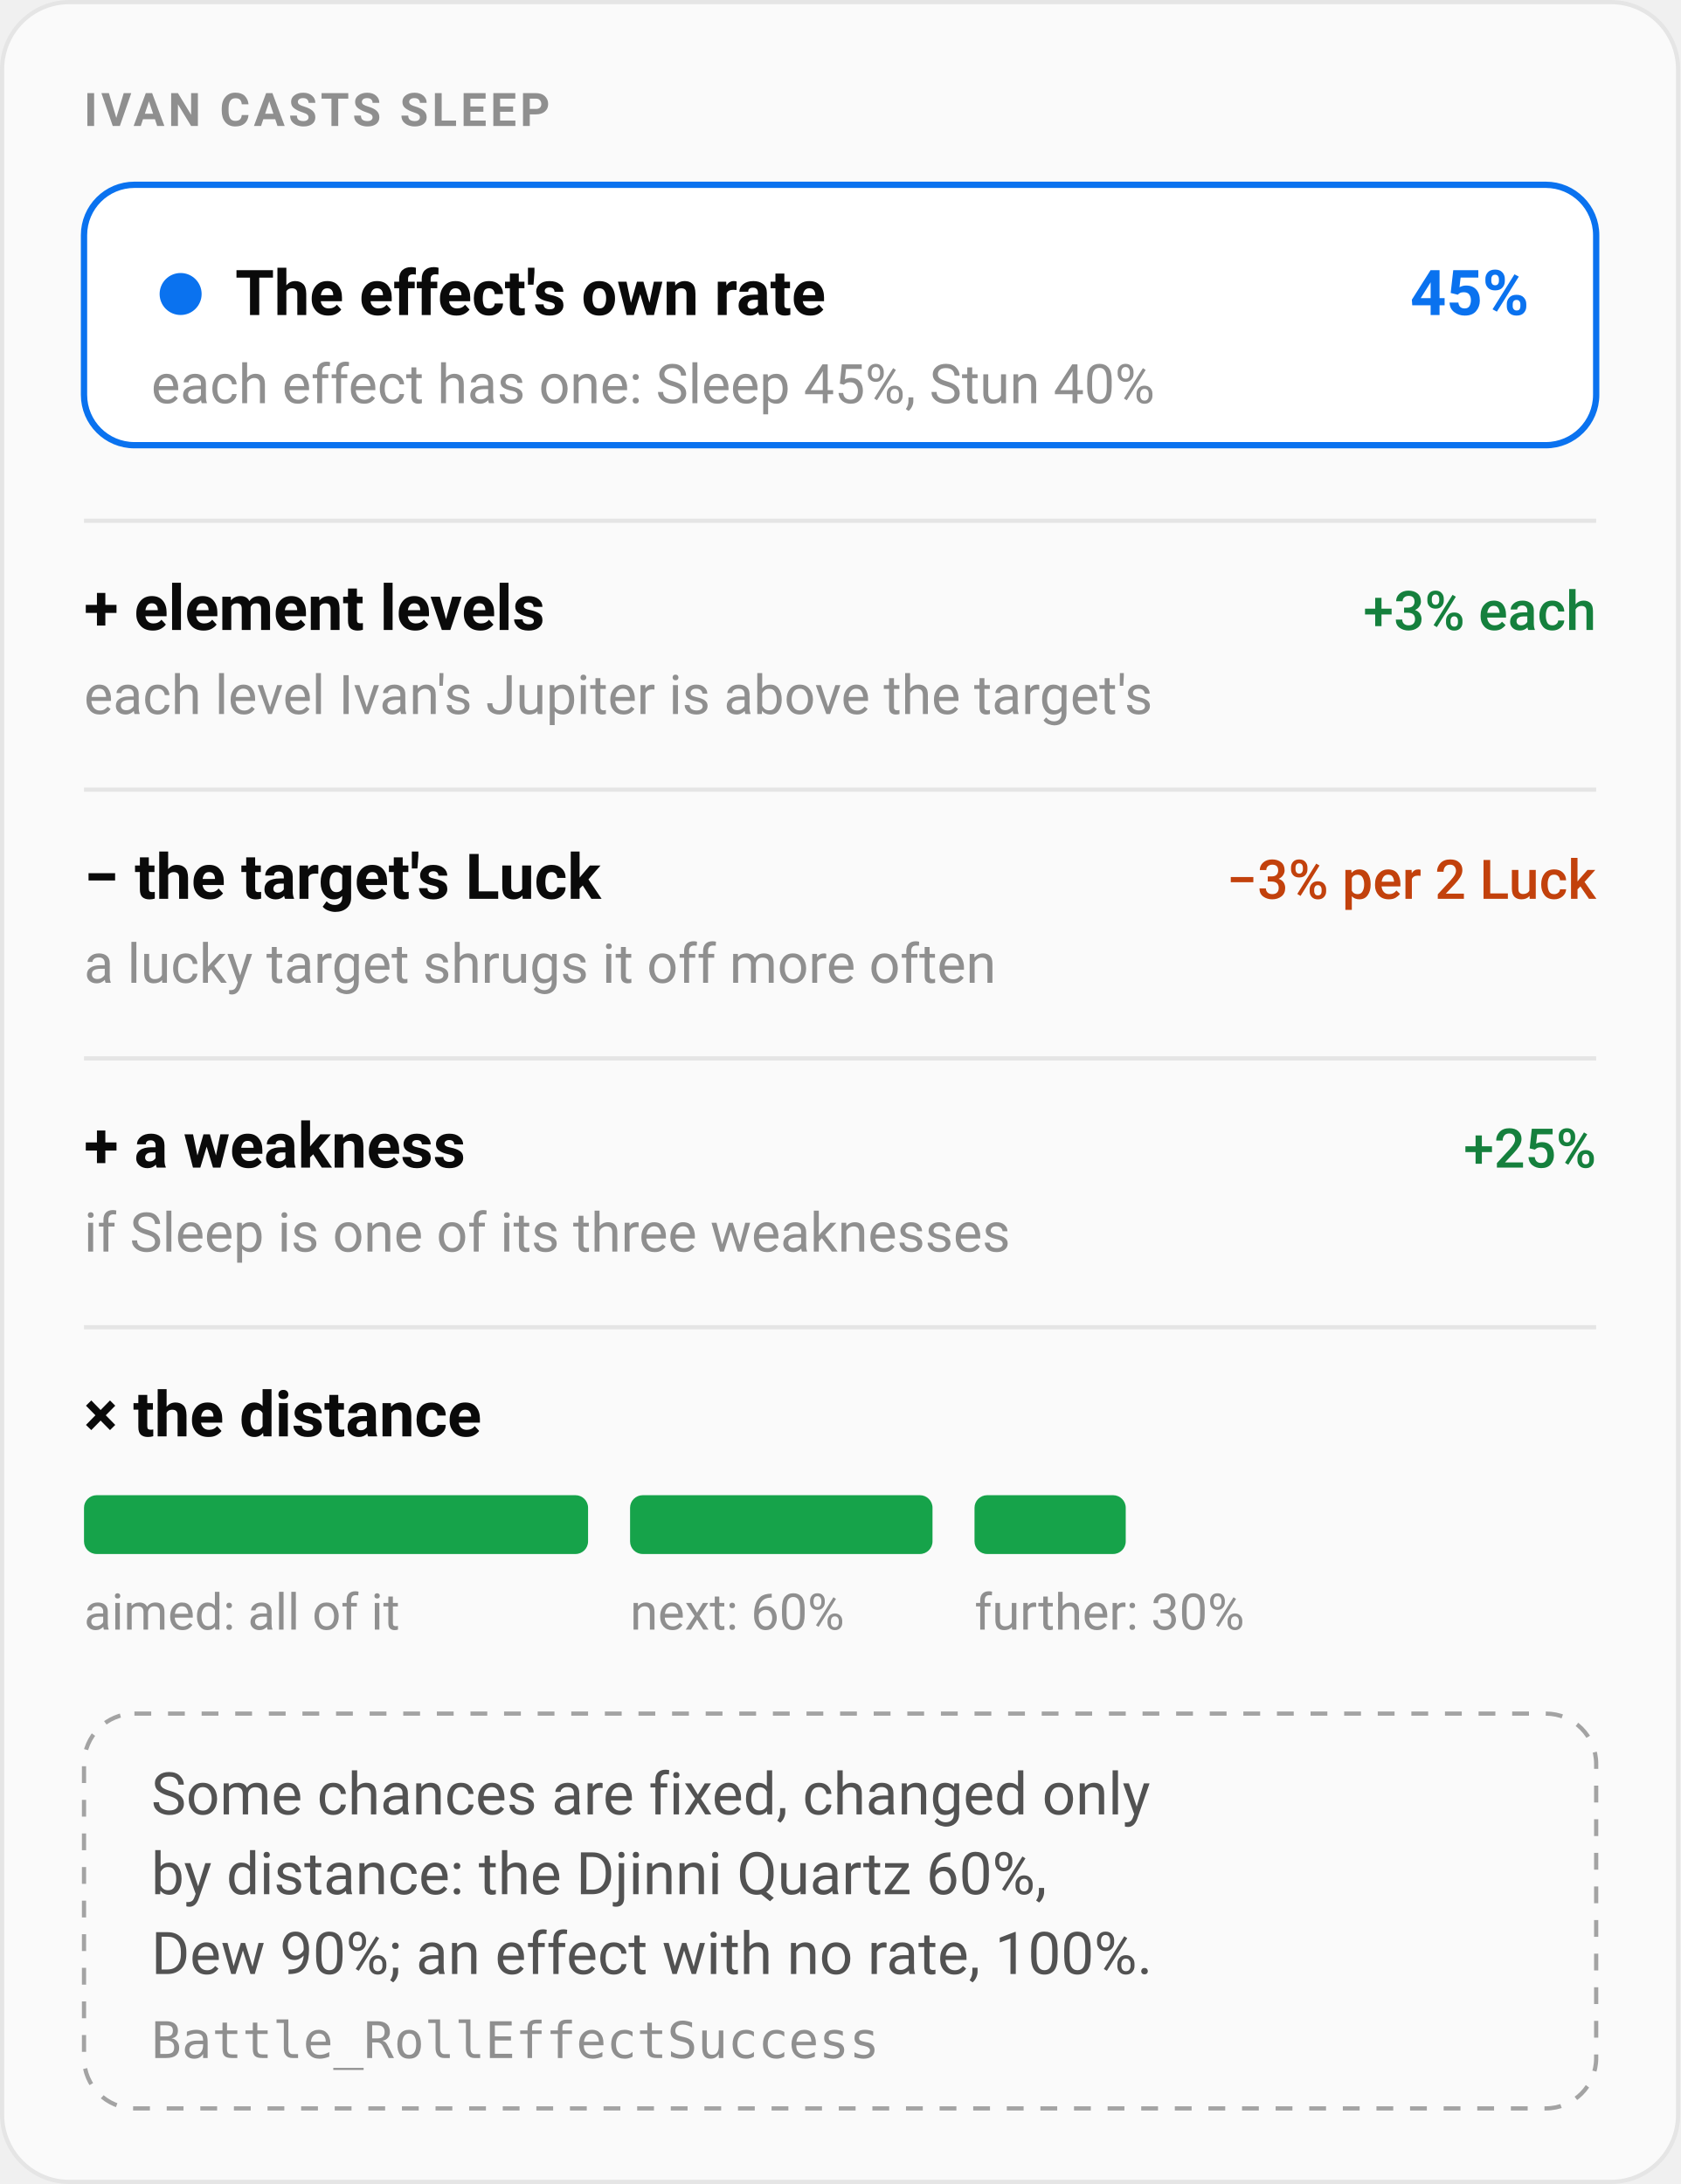
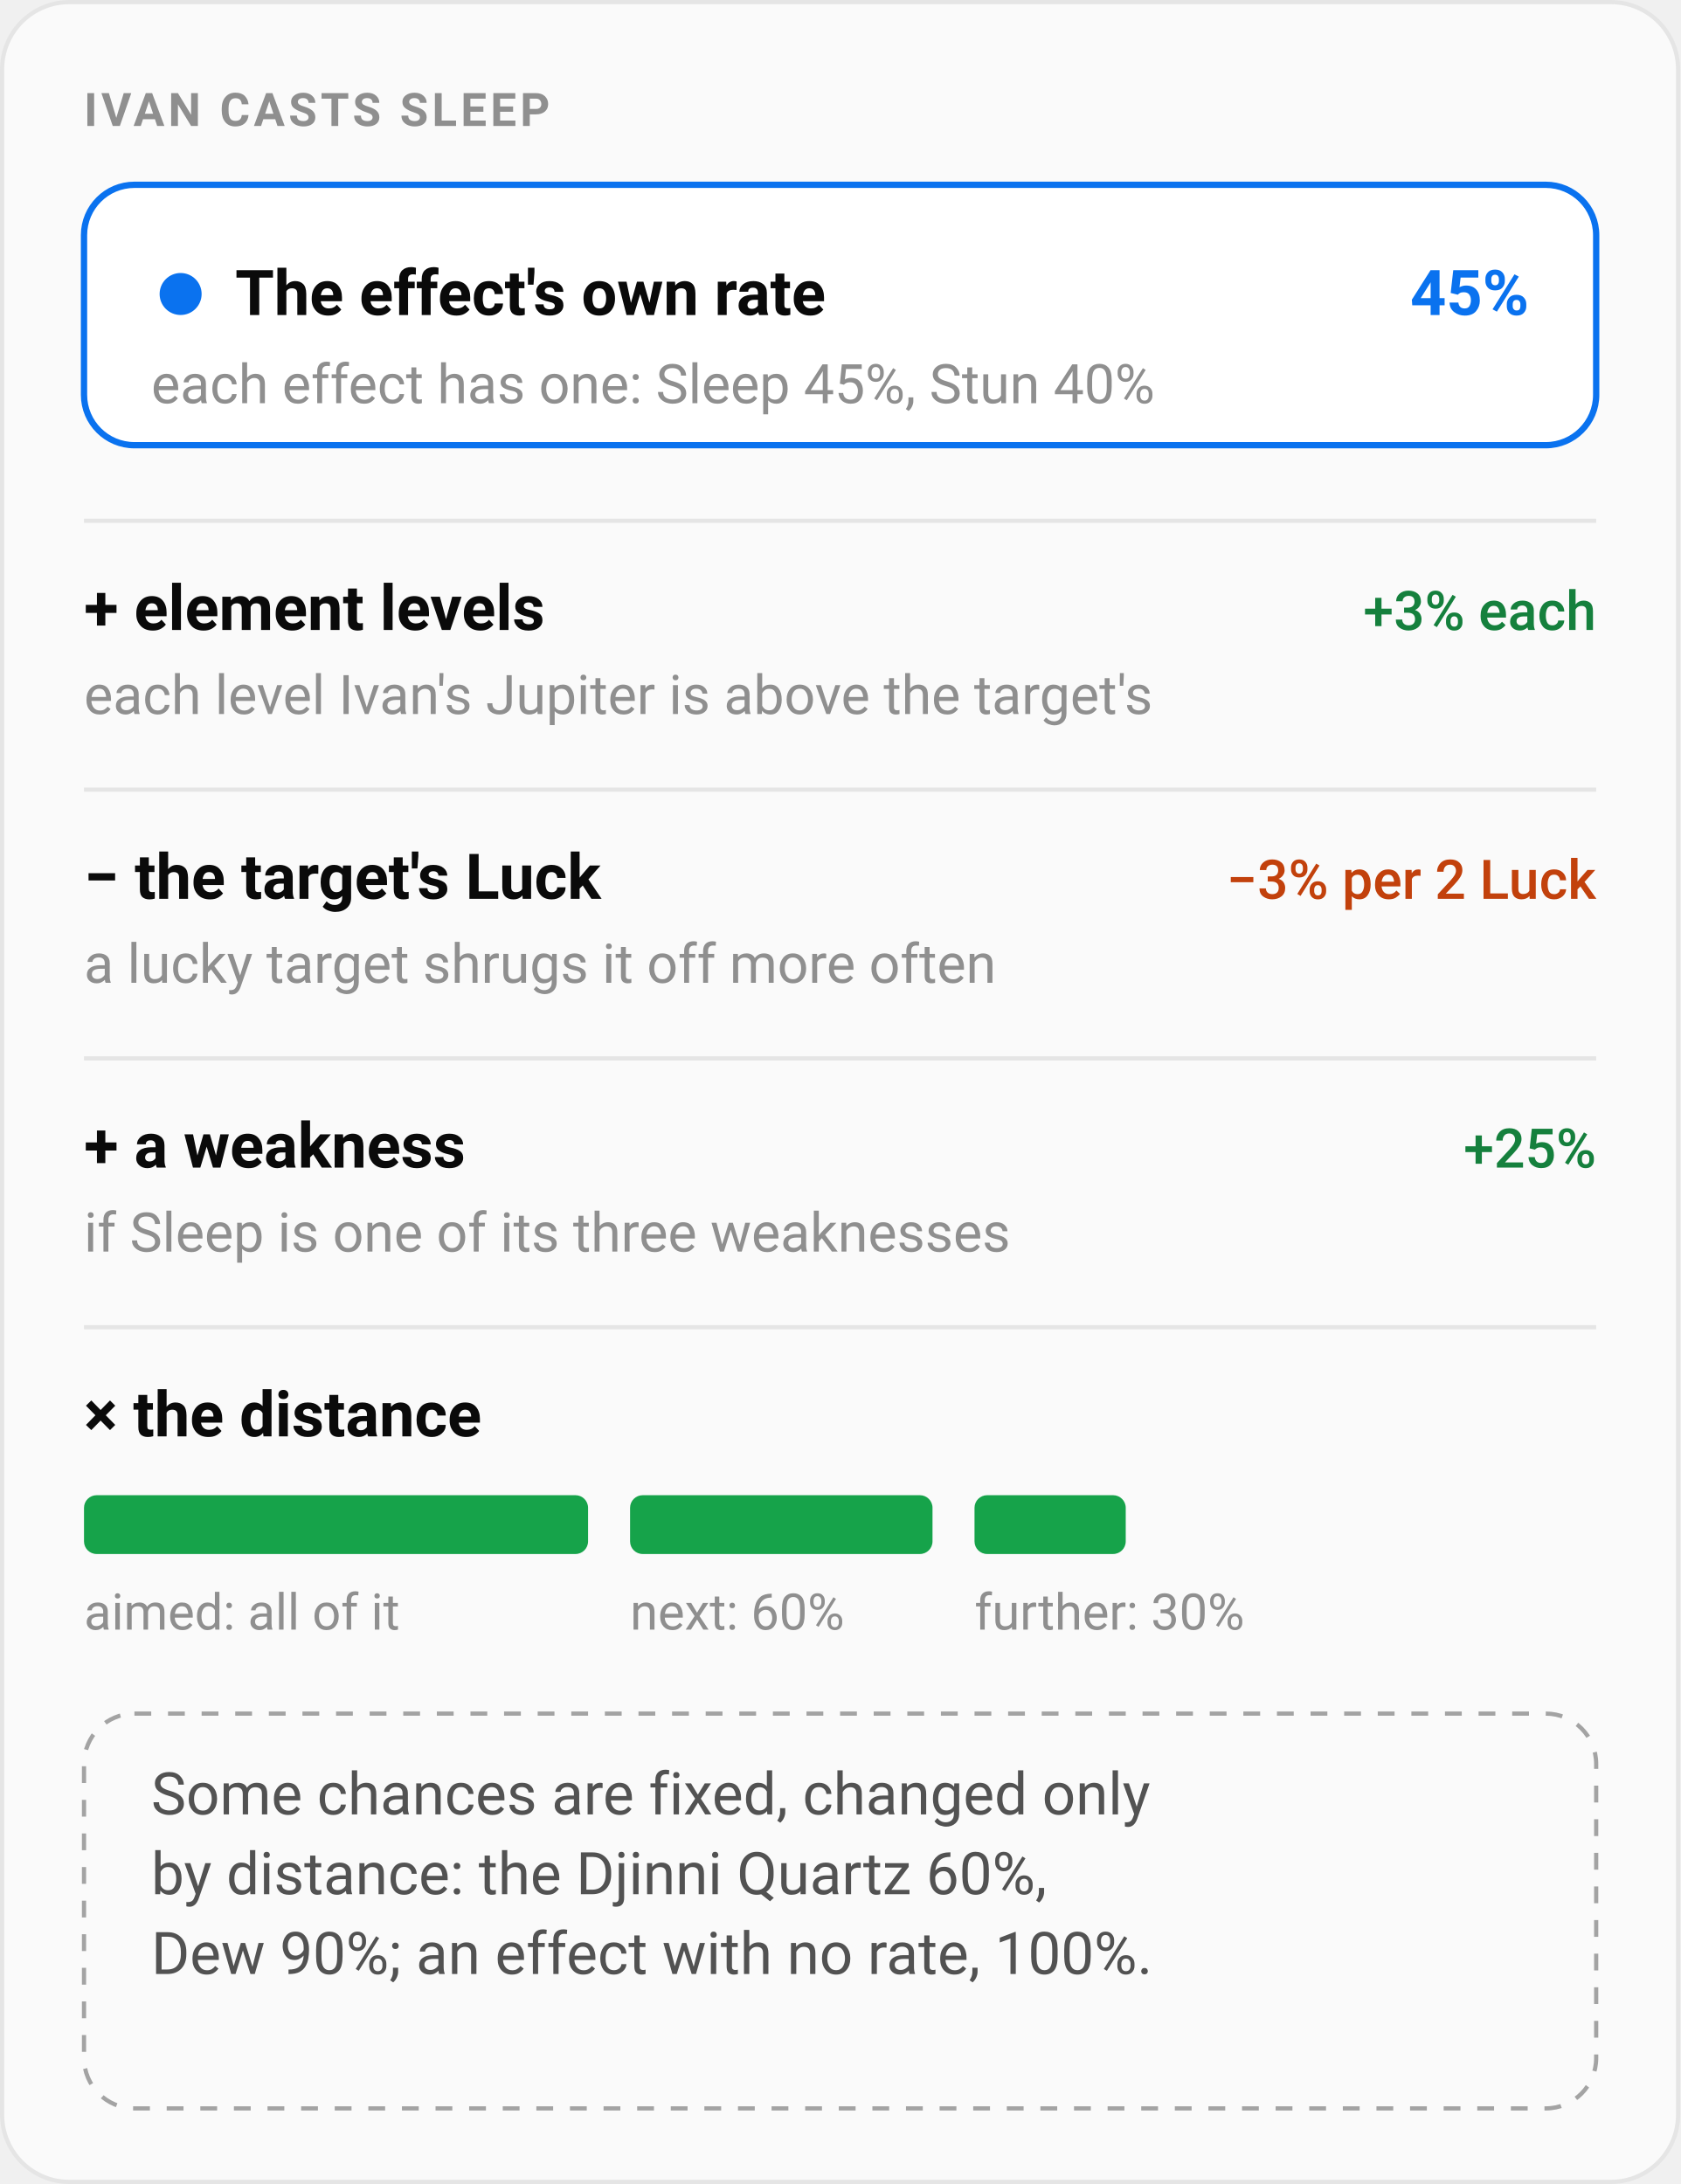
<svg xmlns="http://www.w3.org/2000/svg" width="480" viewBox="0 0 400 520" role="img" aria-labelledby="title desc">
  <style>
    .panel { fill: #fafafa; stroke: #e5e5e5; }
    .card { fill: #ffffff; stroke: #e5e5e5; }
    .card-accent { fill: #ffffff; stroke: #0a72ef; stroke-width: 1.5; }
    .card-exit { fill: #fafafa; stroke: #a3a3a3; stroke-dasharray: 4 4; }
    .chip { fill: #f0f6ff; stroke: #bcd7fb; }
    .chip-exit { fill: #fff3f0; stroke: #f6c3b7; }
    .chip-wait { fill: #f5f5f5; stroke: #d4d4d4; }
    .chip-ok { fill: #effaf2; stroke: #b4e3c2; }
    .h { fill: #0a0a0a; font: 600 15px ui-sans-serif, system-ui, -apple-system, "Segoe UI", Roboto, sans-serif; }
    .big { fill: #0a0a0a; font: 600 17px ui-sans-serif, system-ui, -apple-system, "Segoe UI", Roboto, sans-serif; }
    .p { fill: #525252; font: 400 14px ui-sans-serif, system-ui, -apple-system, "Segoe UI", Roboto, sans-serif; }
    .sub { fill: #8f8f8f; font: 400 13px ui-sans-serif, system-ui, -apple-system, "Segoe UI", Roboto, sans-serif; }
    .small { fill: #8f8f8f; font: 400 12px ui-sans-serif, system-ui, -apple-system, "Segoe UI", Roboto, sans-serif; }
    .k { fill: #0a72ef; font: 500 13px ui-sans-serif, system-ui, -apple-system, "Segoe UI", Roboto, sans-serif; }
    .kb { fill: #0a72ef; font: 600 15px ui-sans-serif, system-ui, -apple-system, "Segoe UI", Roboto, sans-serif; }
    .kx { fill: #c2410c; font: 500 13px ui-sans-serif, system-ui, -apple-system, "Segoe UI", Roboto, sans-serif; }
    .kw { fill: #525252; font: 500 13px ui-sans-serif, system-ui, -apple-system, "Segoe UI", Roboto, sans-serif; }
    .ko { fill: #15803d; font: 500 13px ui-sans-serif, system-ui, -apple-system, "Segoe UI", Roboto, sans-serif; }
    .code { fill: #8f8f8f; font: 400 12px ui-monospace, SFMono-Regular, Menlo, Consolas, monospace; }
    .eyebrow { fill: #8f8f8f; font: 600 11px ui-sans-serif, system-ui, -apple-system, "Segoe UI", Roboto, sans-serif; letter-spacing: 0.08em; }
    .label { fill: #737373; font: 400 13px ui-sans-serif, system-ui, -apple-system, "Segoe UI", Roboto, sans-serif; }
    .wire { fill: none; stroke: #a3a3a3; stroke-width: 1.5; }
    .wire-accent { fill: none; stroke: #0a72ef; stroke-width: 1.5; }
    .wire-dash { fill: none; stroke: #a3a3a3; stroke-width: 1.5; stroke-dasharray: 3 4; }
    .head { fill: #a3a3a3; }
    .head-accent { fill: #0a72ef; }
    .dot { fill: #0a72ef; }
    .bar { fill: #0a72ef; }
    .bar-soft { fill: #0a72ef; fill-opacity: 0.35; }
    .bar-muted { fill: #d4d4d4; }
    .bar-exit { fill: #ea580c; }
    .bar-ok { fill: #16a34a; }
    .rule { stroke: #e5e5e5; stroke-width: 1; fill: none; }
    .axis { stroke: #a3a3a3; stroke-width: 1; fill: none; }
    .line-accent { fill: none; stroke: #0a72ef; stroke-width: 3; stroke-linecap: round; stroke-linejoin: round; }
    .line-ok { fill: none; stroke: #16a34a; stroke-width: 3; stroke-linecap: round; stroke-linejoin: round; }
    .unit { fill: #0a72ef; }
    .foe { fill: #737373; }
    .foe-soft { fill: #d4d4d4; }
    @media (prefers-color-scheme: dark) {
      .panel { fill: #0a0a0a; stroke: #262626; }
      .card { fill: #111111; stroke: #2e2e2e; }
      .card-accent { fill: #111111; stroke: #3b8eff; }
      .card-exit { fill: #0a0a0a; stroke: #525252; }
      .chip { fill: #0d1a2e; stroke: #1e3a66; }
      .chip-exit { fill: #2a130c; stroke: #5c2a1a; }
      .chip-wait { fill: #1a1a1a; stroke: #333333; }
      .chip-ok { fill: #0c2214; stroke: #1d4d2c; }
      .h, .big { fill: #ededed; }
      .p, .kw { fill: #a1a1a1; }
      .sub, .small, .code, .eyebrow { fill: #7c7c7c; }
      .label { fill: #8f8f8f; }
      .k, .kb { fill: #66a6ff; }
      .kx { fill: #fb8b5e; }
      .ko { fill: #4ade80; }
      .wire, .wire-dash { stroke: #5c5c5c; }
      .wire-accent { stroke: #3b8eff; }
      .head { fill: #5c5c5c; }
      .head-accent, .dot, .bar, .unit { fill: #3b8eff; }
      .bar-soft { fill: #3b8eff; fill-opacity: 0.35; }
      .bar-muted, .foe-soft { fill: #333333; }
      .bar-exit { fill: #fb8b5e; }
      .bar-ok { fill: #22c55e; }
      .rule { stroke: #262626; }
      .axis { stroke: #5c5c5c; }
      .line-accent { stroke: #3b8eff; }
      .line-ok { stroke: #22c55e; }
      .foe { fill: #8f8f8f; }
    }
  </style>
  <rect class="panel" x="0.5" y="0.5" width="399" height="519" rx="16" />
  <text class="eyebrow" x="20" y="30">IVAN CASTS SLEEP</text>
  <rect class="card-accent" x="20" y="44" width="360" height="62" rx="12" />
  <circle class="dot" cx="43" cy="70" r="5" />
  <text class="h" x="56" y="75">The effect's own rate</text>
  <text class="kb" x="364" y="75" text-anchor="end">45%</text>
  <text class="sub" x="36" y="96">each effect has one: Sleep 45%, Stun 40%</text>
  <path class="rule" d="M 20 124 H 380" />
  <text class="h" x="20" y="150">+ element levels</text>
  <text class="ko" x="380" y="150" text-anchor="end">+3% each</text>
  <text class="sub" x="20" y="170">each level Ivan's Jupiter is above the target's</text>
  <path class="rule" d="M 20 188 H 380" />
  <text class="h" x="20" y="214">− the target's Luck</text>
  <text class="kx" x="380" y="214" text-anchor="end">−3% per 2 Luck</text>
  <text class="sub" x="20" y="234">a lucky target shrugs it off more often</text>
  <path class="rule" d="M 20 252 H 380" />
  <text class="h" x="20" y="278">+ a weakness</text>
  <text class="ko" x="380" y="278" text-anchor="end">+25%</text>
  <text class="sub" x="20" y="298">if Sleep is one of its three weaknesses</text>
  <path class="rule" d="M 20 316 H 380" />
  <text class="h" x="20" y="342">× the distance</text>
  <rect class="bar-ok" x="20" y="356" width="120" height="14" rx="3" />
  <rect class="bar-ok" x="150" y="356" width="72" height="14" rx="3" />
  <rect class="bar-ok" x="232" y="356" width="36" height="14" rx="3" />
  <text class="small" x="20" y="388">aimed: all of it</text>
  <text class="small" x="150" y="388">next: 60%</text>
  <text class="small" x="232" y="388">further: 30%</text>
  <rect class="card-exit" x="20" y="408" width="360" height="94" rx="12" />
  <text class="p" x="36" y="432">Some chances are fixed, changed only</text>
  <text class="p" x="36" y="451">by distance: the Djinni Quartz 60%,</text>
  <text class="p" x="36" y="470">Dew 90%; an effect with no rate, 100%.</text>
-   <text class="code" x="36" y="490">Battle_RollEffectSuccess</text>
</svg>
